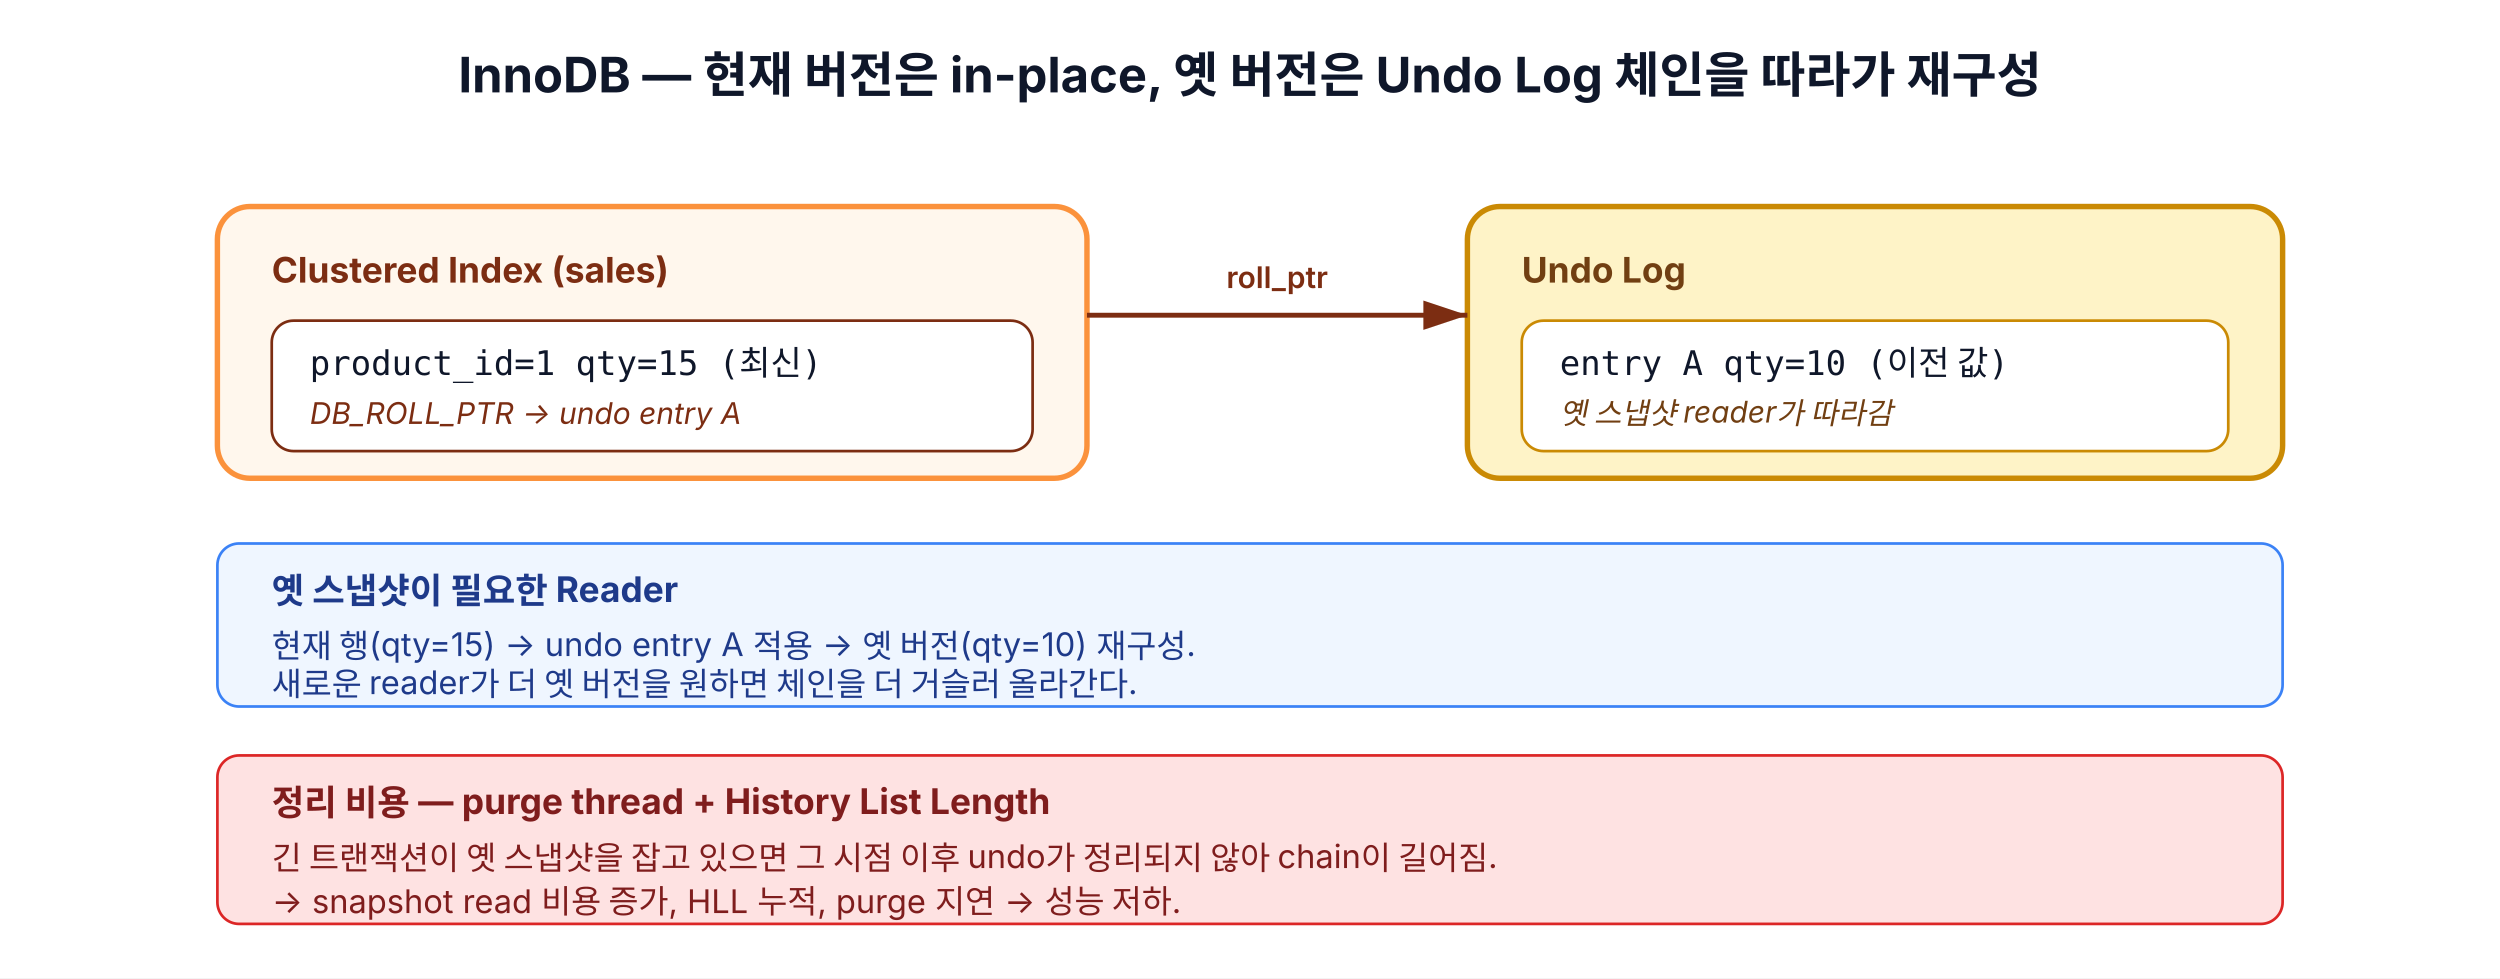
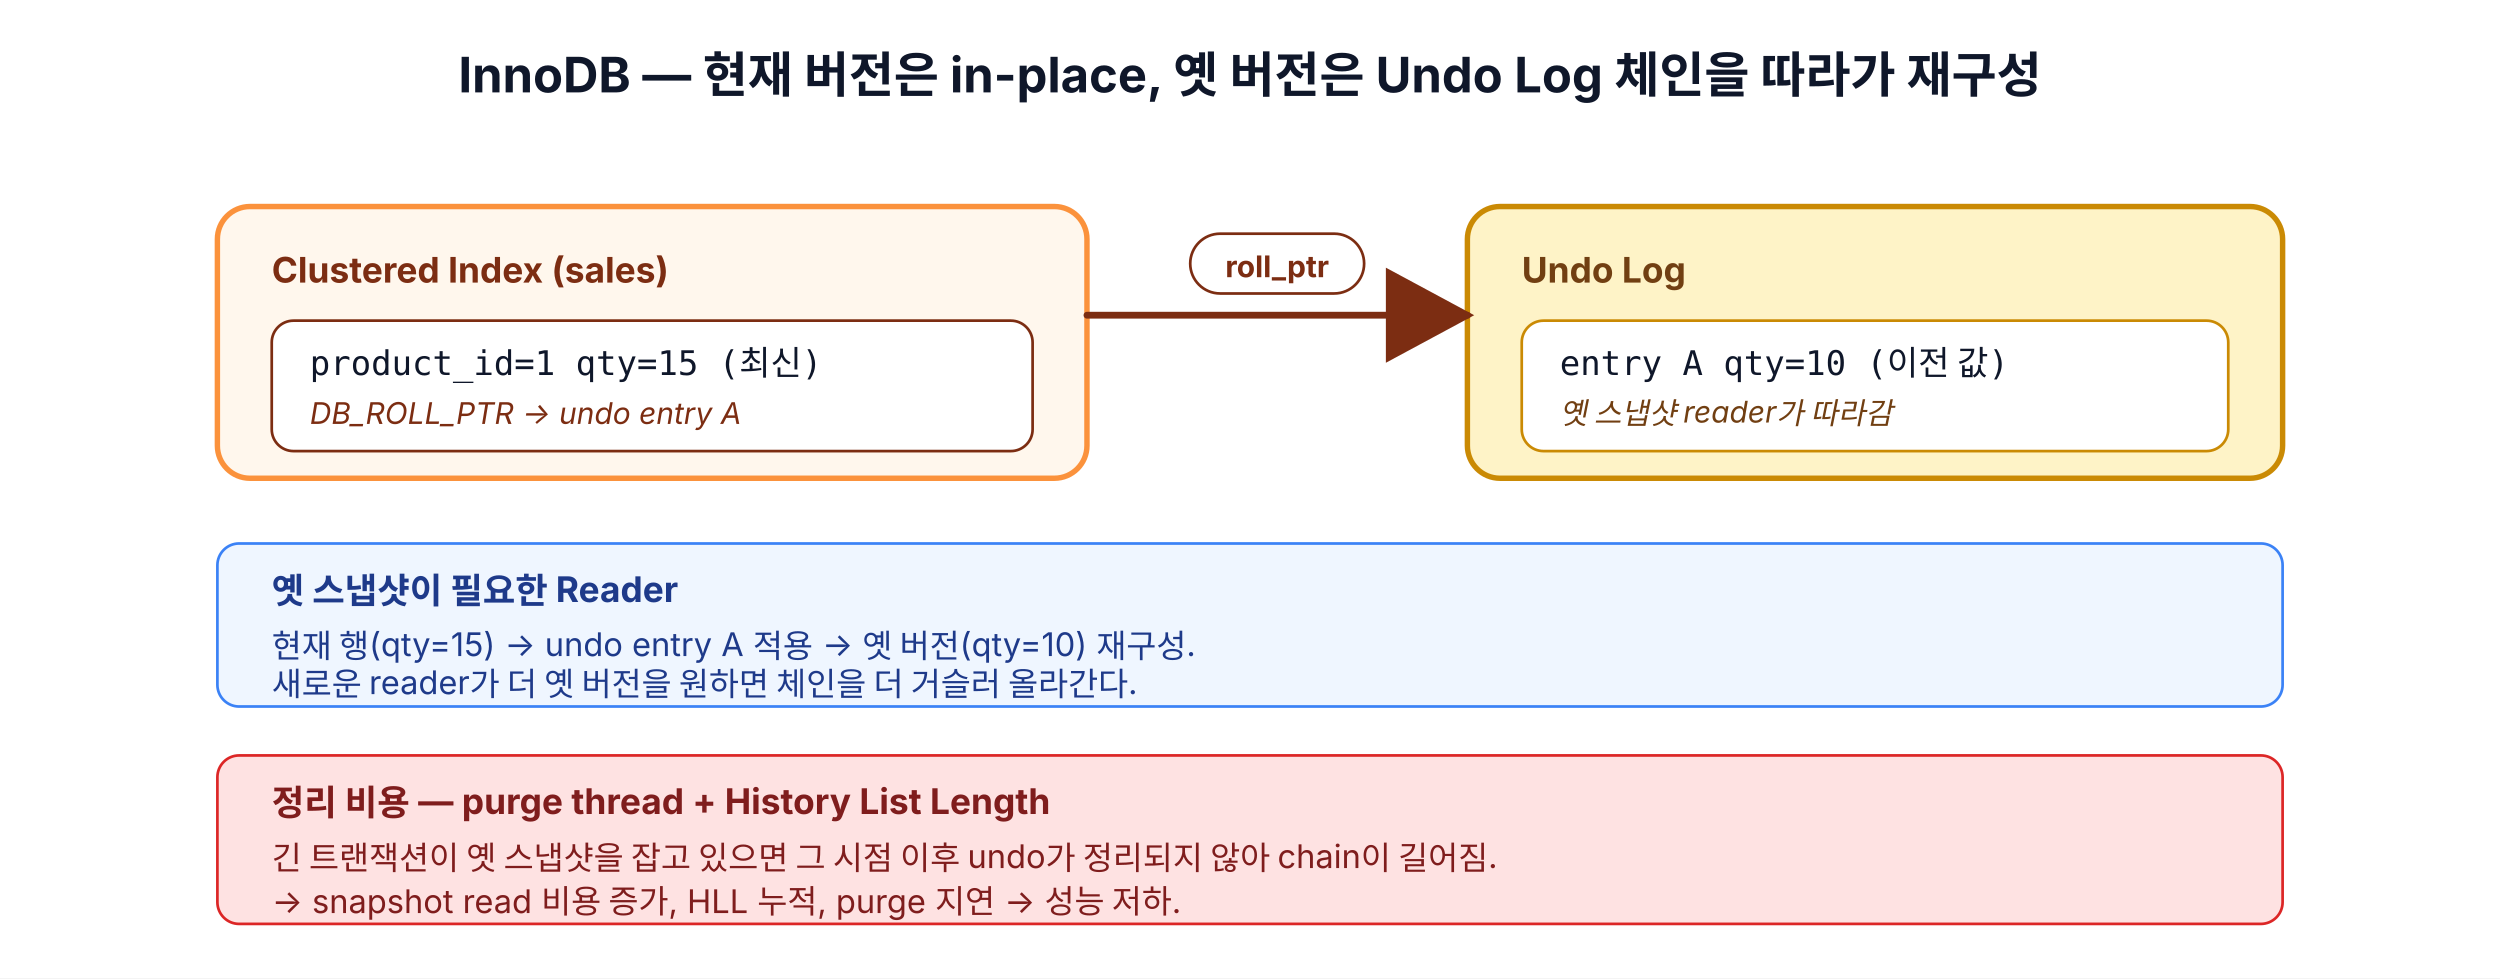
<svg xmlns="http://www.w3.org/2000/svg" viewBox="0 0 920 360" font-family="-apple-system, 'Pretendard', 'Segoe UI', sans-serif">
  <defs>
-     <marker id="ucArr" markerWidth="10" markerHeight="10" refX="9" refY="3" orient="auto">
-       <path d="M0,0 L0,6 L9,3 z" fill="#7c2d12" />
+     <marker id="ucArr" markerWidth="14" markerHeight="14" refX="12" refY="7" orient="auto">
+       <path d="M0,0 L0,14 L13,7 z" fill="#7c2d12" />
    </marker>
  </defs>
  <rect width="920" height="360" fill="#fff" />
  <text x="460" y="34" font-size="18" font-weight="700" fill="#0f172a" text-anchor="middle">InnoDB — 현재 버전은 in-place, 옛 버전은 Undo Log 체인을 따라가 재구성</text>
  <g transform="translate(80, 76)">
    <rect width="320" height="100" rx="12" fill="#fff7ed" stroke="#fb923c" stroke-width="2" />
    <text x="20" y="28" font-size="13" font-weight="700" fill="#7c2d12">Clustered Index (sales)</text>
    <g transform="translate(20, 42)">
      <rect width="280" height="48" rx="8" fill="#fff" stroke="#7c2d12" />
      <text x="14" y="20" font-size="12.5" font-family="ui-monospace, Menlo, monospace" fill="#0f172a">product_id=1   qty=15  (최신)</text>
      <text x="14" y="38" font-size="11" font-style="italic" fill="#7c2d12">DB_ROLL_PTR → undo entry A</text>
    </g>
  </g>
  <g transform="translate(540, 76)">
    <rect width="300" height="100" rx="12" fill="#fef3c7" stroke="#ca8a04" stroke-width="2" />
    <text x="20" y="28" font-size="13" font-weight="700" fill="#713f12">Undo Log</text>
    <g transform="translate(20, 42)">
      <rect width="260" height="48" rx="8" fill="#fff" stroke="#ca8a04" />
      <text x="14" y="20" font-size="12.5" font-family="ui-monospace, Menlo, monospace" fill="#0f172a">entry A   qty=10  (이전 값)</text>
      <text x="14" y="38" font-size="11" font-style="italic" fill="#713f12">옛 스냅샷 reader가 따라감</text>
    </g>
  </g>
-   <line x1="400" y1="116" x2="540" y2="116" stroke="#7c2d12" stroke-width="1.8" marker-end="url(#ucArr)" />
-   <text x="470" y="106" font-size="11" font-weight="600" fill="#7c2d12" text-anchor="middle">roll_ptr</text>
+   <line x1="400" y1="116" x2="540" y2="116" stroke="#7c2d12" stroke-width="2.5" stroke-linecap="round" marker-end="url(#ucArr)" />
+   <g transform="translate(470, 100)">
+     <rect x="-32" y="-14" width="64" height="22" rx="11" fill="#fff" stroke="#7c2d12" stroke-width="1" />
+     <text x="0" y="2" font-size="11" font-weight="700" fill="#7c2d12" text-anchor="middle">roll_ptr</text>
+   </g>
  <g transform="translate(80, 200)">
    <rect width="760" height="60" rx="8" fill="#eff6ff" stroke="#3b82f6" />
    <text x="20" y="22" font-size="13" font-weight="700" fill="#1e3a8a">옛 스냅샷이 필요한 Reader</text>
    <text x="20" y="42" font-size="12" fill="#1e3a8a">현재 행(qty=15) → undo entry A 적용 → 옛 버전(qty=10) 재구성.</text>
    <text x="20" y="56" font-size="12" fill="#1e3a8a">새로운 reader가 더 옛 버전을 원하면 체인을 더 거슬러 올라간다.</text>
  </g>
  <g transform="translate(80, 278)">
    <rect width="760" height="62" rx="8" fill="#fee2e2" stroke="#dc2626" />
    <text x="20" y="22" font-size="13" font-weight="700" fill="#7f1d1d">정리 비용 — purge thread + History List Length</text>
    <text x="20" y="42" font-size="12" fill="#7f1d1d">긴 트랜잭션이 옛 스냅샷을 잡고 있으면 그 시점 이후 undo가 정리되지 않아 chain이 길어짐.</text>
    <text x="20" y="58" font-size="12" fill="#7f1d1d">→ snapshot read 비용 증가, HLL 누적, purge 지연 → 성능 저하.</text>
  </g>
</svg>
